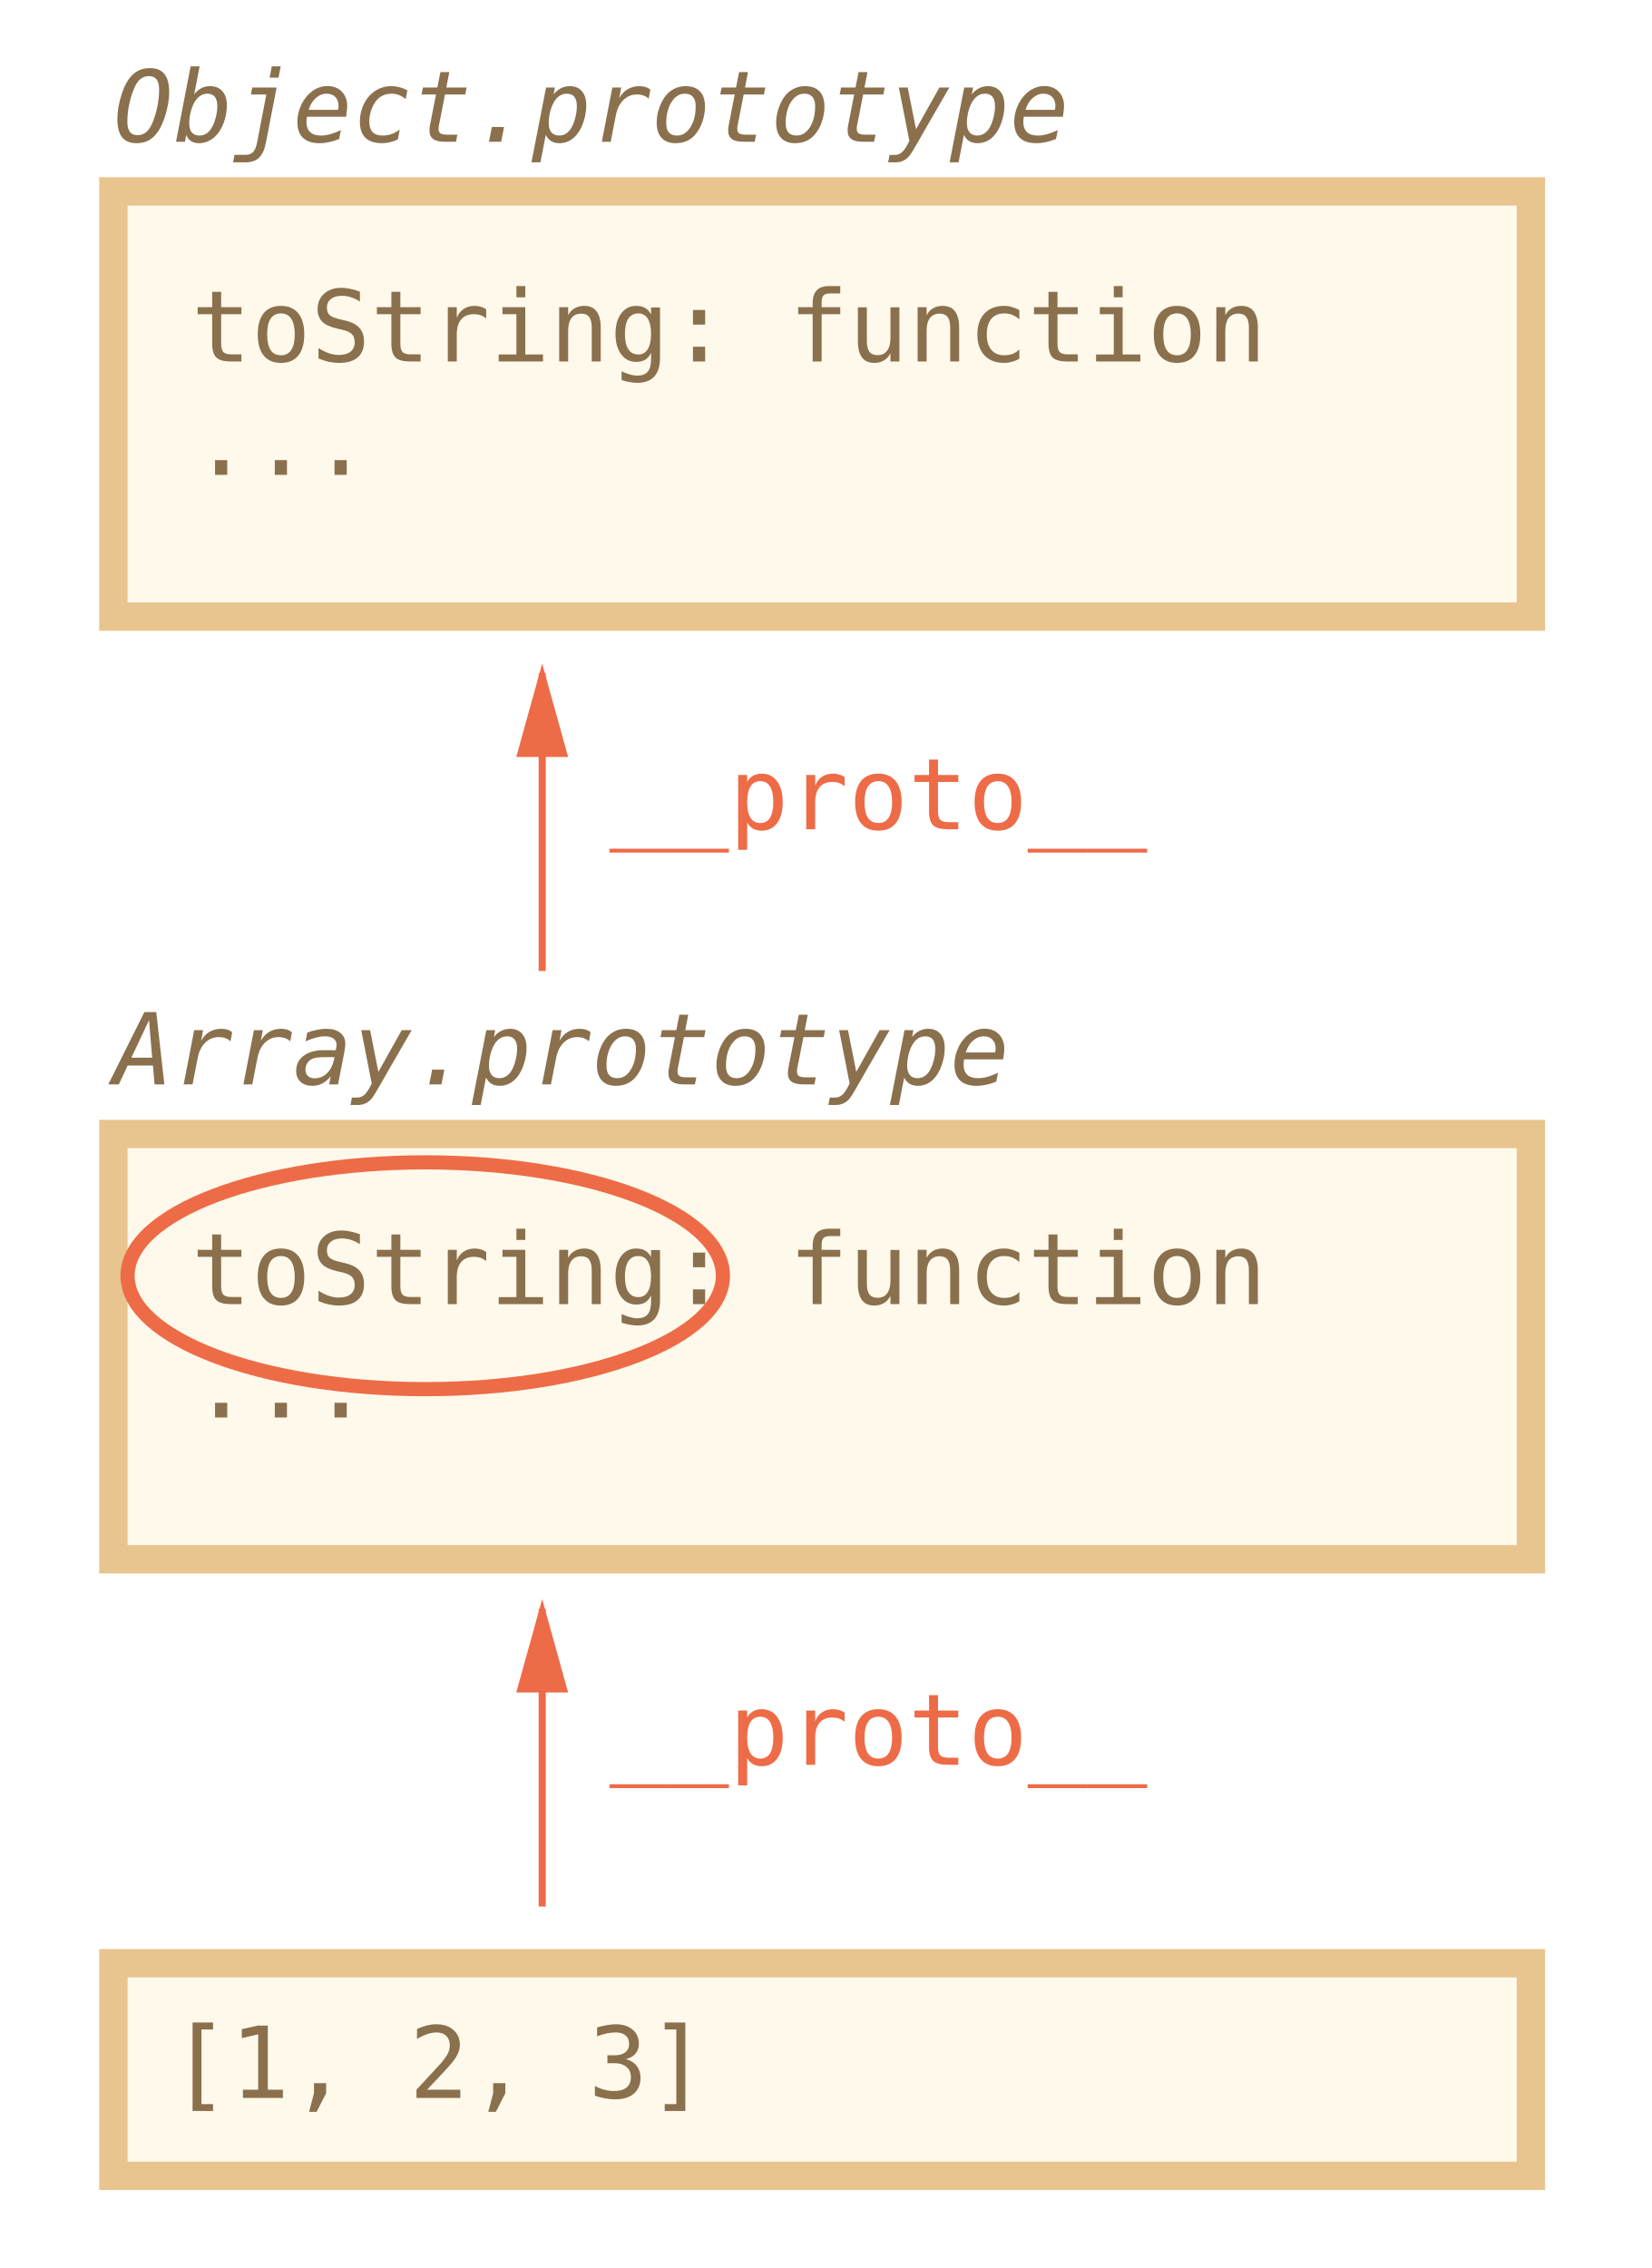
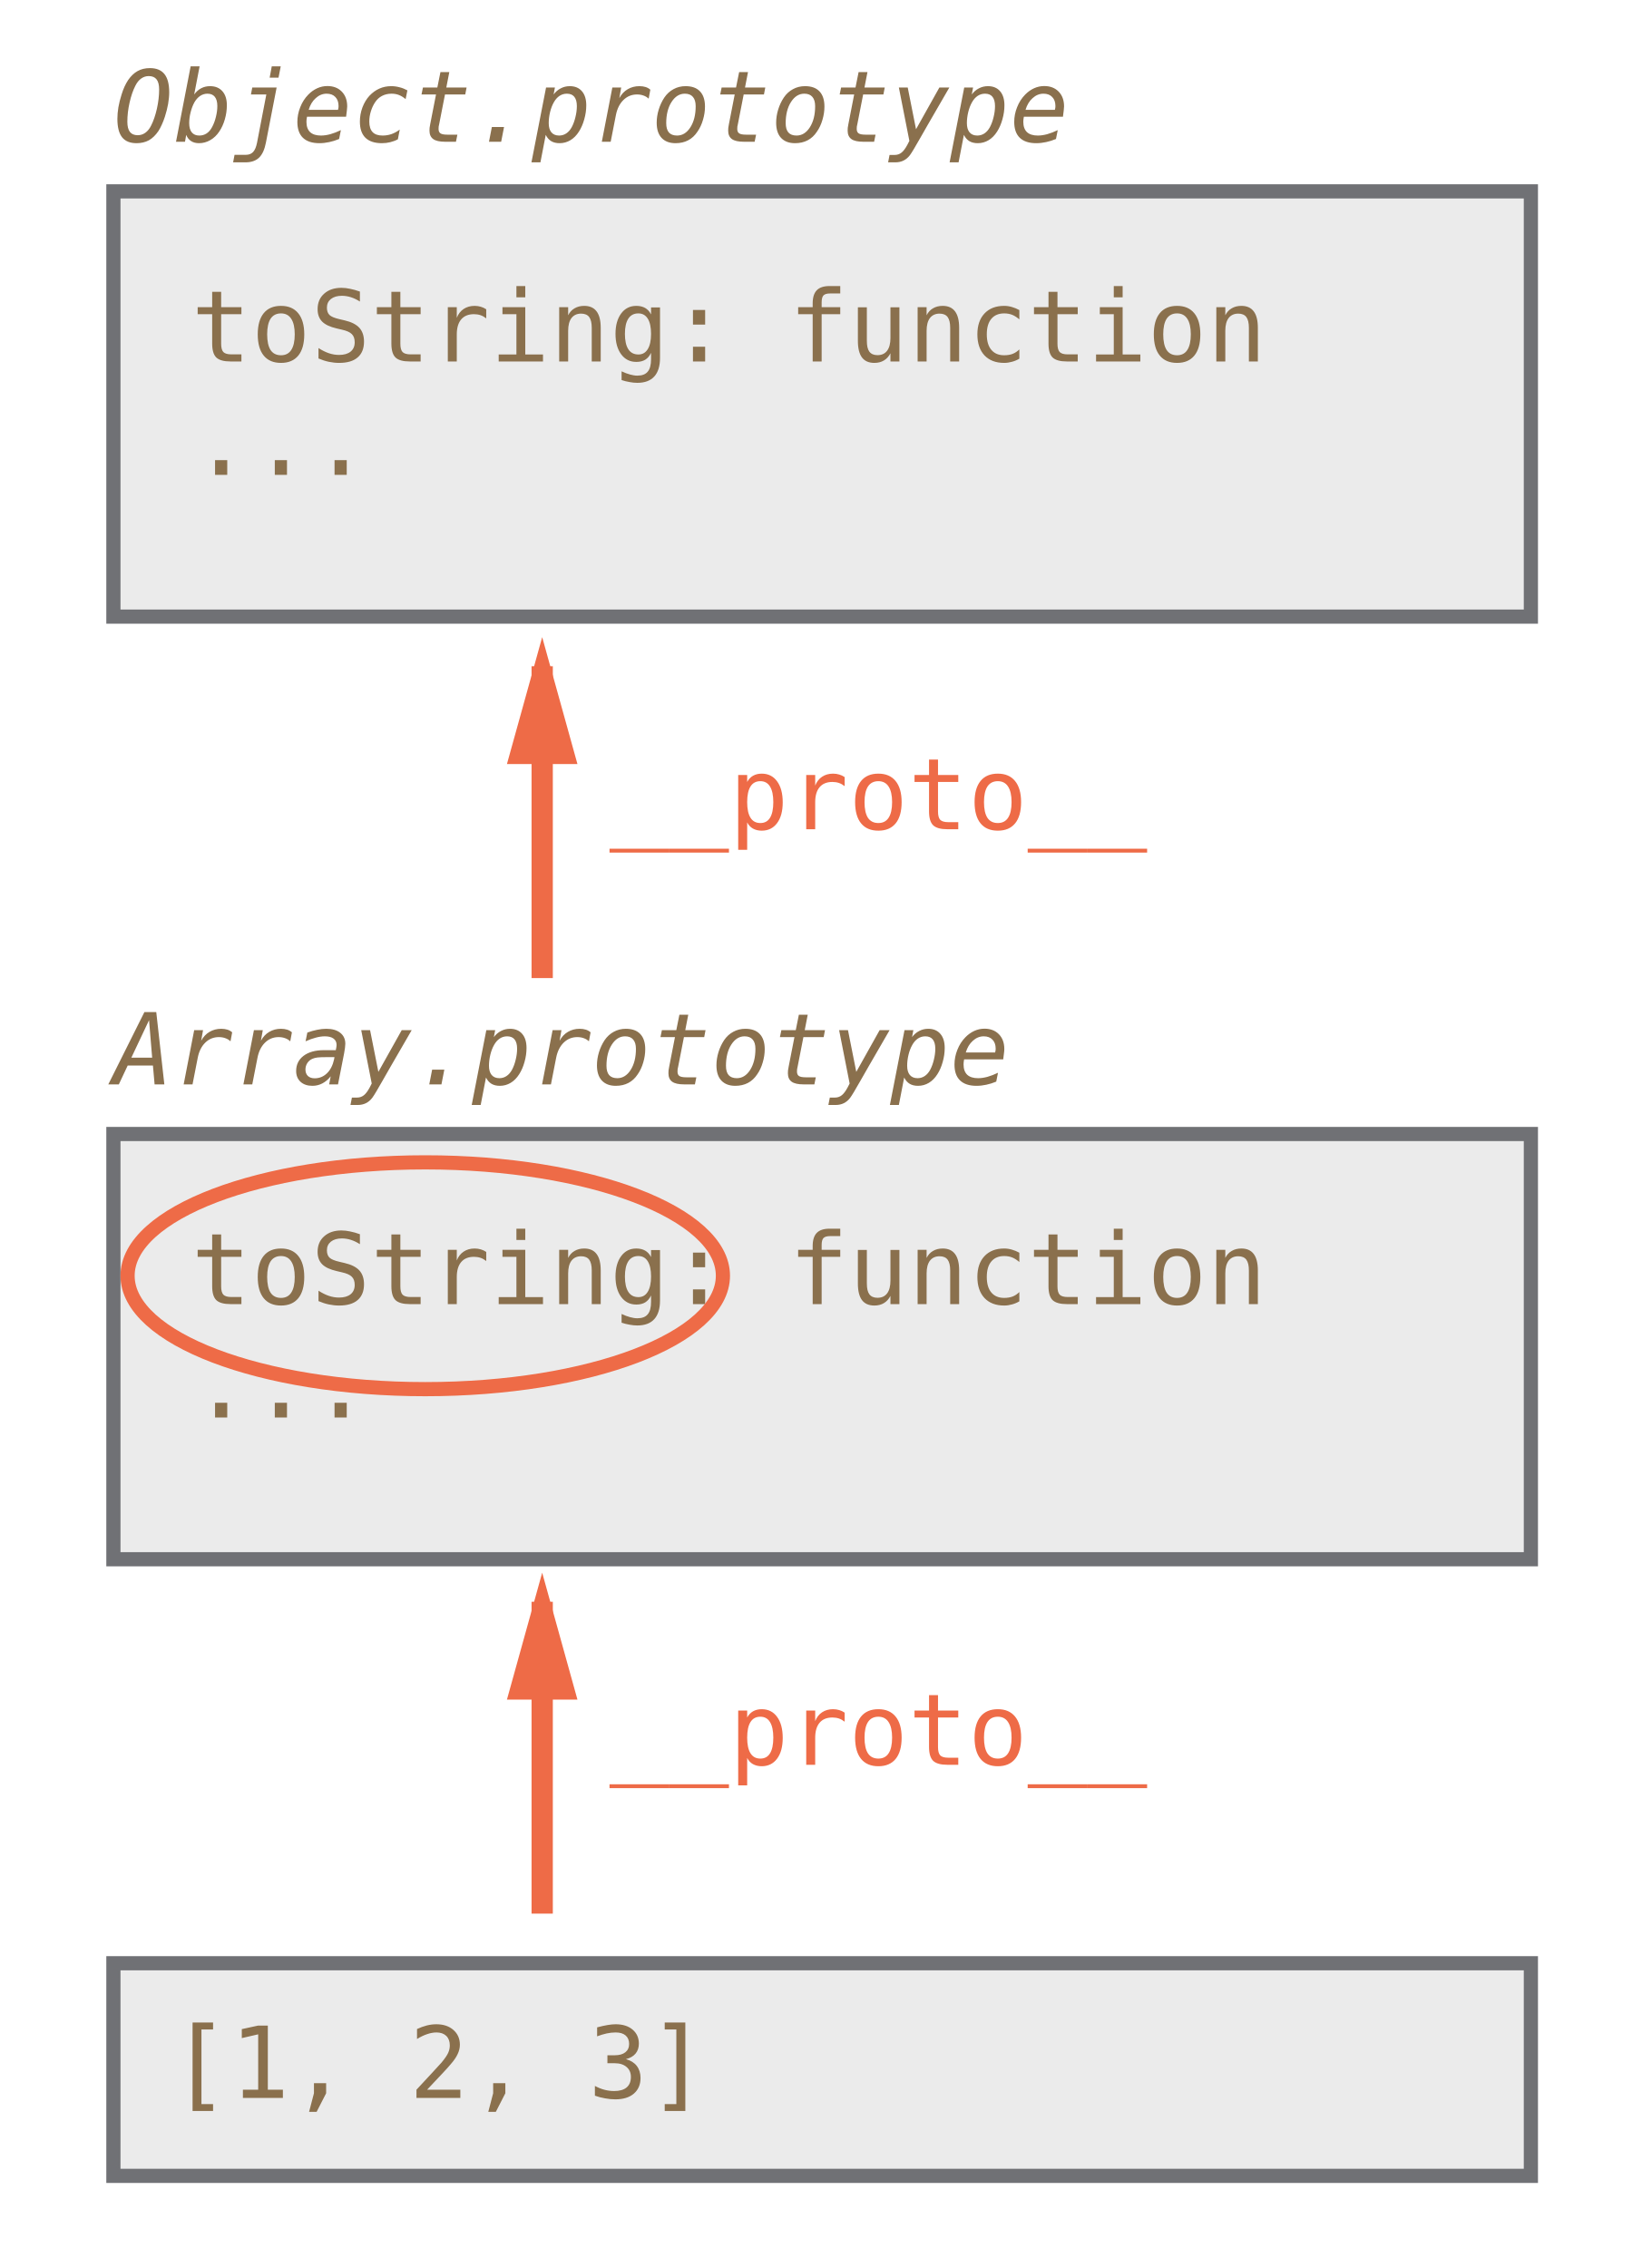
<svg xmlns="http://www.w3.org/2000/svg" width="233px" height="320px" viewBox="0 0 233 320" version="1.1">
  <defs />
  <g id="combined" stroke="none" stroke-width="1" fill="none" fill-rule="evenodd">
    <g id="native-prototypes-array-tostring.svg">
-       <rect id="Rectangle-1" stroke="#E8C48E" stroke-width="4" fill="#FFF9EB" x="16" y="160" width="200" height="60" />
+       <rect id="Rectangle-1" stroke="#707175" stroke-width="2" fill="#EBEBEB" x="16" y="160" width="200" height="60" />
      <text id="toString:-function" font-family="Consolas" font-size="14" font-weight="normal" fill="#8A704D">
        <tspan x="27" y="184">toString: function</tspan>
        <tspan x="27" y="200">...</tspan>
      </text>
      <text id="Array.prototype" font-family="Consolas" font-size="14" font-style="italic" font-weight="normal" fill="#8A704D">
        <tspan x="16" y="153">Array.prototype</tspan>
      </text>
-       <rect id="Rectangle-1" stroke="#E8C48E" stroke-width="4" fill="#FFF9EB" x="16" y="27" width="200" height="60" />
+       <rect id="Rectangle-1" stroke="#707175" stroke-width="2" fill="#EBEBEB" x="16" y="27" width="200" height="60" />
      <text id="toString:-function" font-family="Consolas" font-size="14" font-weight="normal" fill="#8A704D">
        <tspan x="27" y="51">toString: function</tspan>
        <tspan x="27" y="67">...</tspan>
      </text>
      <text id="Object.prototype" font-family="Consolas" font-size="14" font-style="italic" font-weight="normal" fill="#8A704D">
        <tspan x="16" y="20">Object.prototype</tspan>
      </text>
-       <rect id="Rectangle-1" stroke="#E8C48E" stroke-width="4" fill="#FFF9EB" x="16" y="277" width="200" height="30" />
-       <path d="M76.5,268.5 L76.5,227.5" id="Line" stroke="#EE6B47" stroke-linecap="square" fill="#EE6B47" />
-       <path id="Line-decoration-1" d="M76.5,227.5 C75.45,231.28 74.55,234.52 73.5,238.3 C75.6,238.3 77.4,238.3 79.5,238.3 C78.45,234.52 77.55,231.28 76.5,227.5 C76.5,227.5 76.5,227.5 76.5,227.5 Z" stroke="#EE6B47" stroke-linecap="square" fill="#EE6B47" />
+       <rect id="Rectangle-1" stroke="#707175" stroke-width="2" fill="#EBEBEB" x="16" y="277" width="200" height="30" />
+       <path d="M76.5,268.5 L76.5,227.5" id="Line" stroke="#EE6B47" stroke-width="3" stroke-linecap="square" fill="#EE6B47" />
+       <path id="Line-decoration-1" d="M76.5,227.5 C75.45,231.28 74.55,234.52 73.5,238.3 C75.6,238.3 77.4,238.3 79.5,238.3 C78.45,234.52 77.55,231.28 76.5,227.5 C76.5,227.5 76.5,227.5 76.5,227.5 Z" stroke="#EE6B47" stroke-width="3" stroke-linecap="square" fill="#EE6B47" />
      <text id="__proto__" font-family="Consolas" font-size="14" font-weight="normal" fill="#EE6B47">
        <tspan x="86" y="249">__proto__</tspan>
      </text>
-       <path d="M76.5,136.5 L76.5,95.5" id="Line-2" stroke="#EE6B47" stroke-linecap="square" fill="#EE6B47" />
-       <path id="Line-2-decoration-1" d="M76.5,95.5 C75.45,99.28 74.55,102.52 73.5,106.3 C75.6,106.3 77.4,106.3 79.5,106.3 C78.45,102.52 77.55,99.28 76.5,95.5 C76.5,95.5 76.5,95.5 76.5,95.5 Z" stroke="#EE6B47" stroke-linecap="square" fill="#EE6B47" />
+       <path d="M76.5,136.5 L76.5,95.5" id="Line-2" stroke="#EE6B47" stroke-width="3" stroke-linecap="square" fill="#EE6B47" />
+       <path id="Line-2-decoration-1" d="M76.5,95.5 C75.45,99.28 74.55,102.52 73.5,106.3 C75.6,106.3 77.4,106.3 79.5,106.3 C78.45,102.52 77.55,99.28 76.5,95.5 C76.5,95.5 76.5,95.5 76.5,95.5 Z" stroke="#EE6B47" stroke-width="3" stroke-linecap="square" fill="#EE6B47" />
      <text id="__proto__-2" font-family="Consolas" font-size="14" font-weight="normal" fill="#EE6B47">
        <tspan x="86" y="117">__proto__</tspan>
      </text>
      <ellipse id="Oval-1" stroke="#EE6B47" stroke-width="2" cx="60" cy="180" rx="42" ry="16" />
      <text id="[1,-2,-3]" font-family="Consolas" font-size="14" font-weight="normal" fill="#8A704D">
        <tspan x="24" y="296">[1, 2, 3]</tspan>
      </text>
    </g>
  </g>
</svg>
